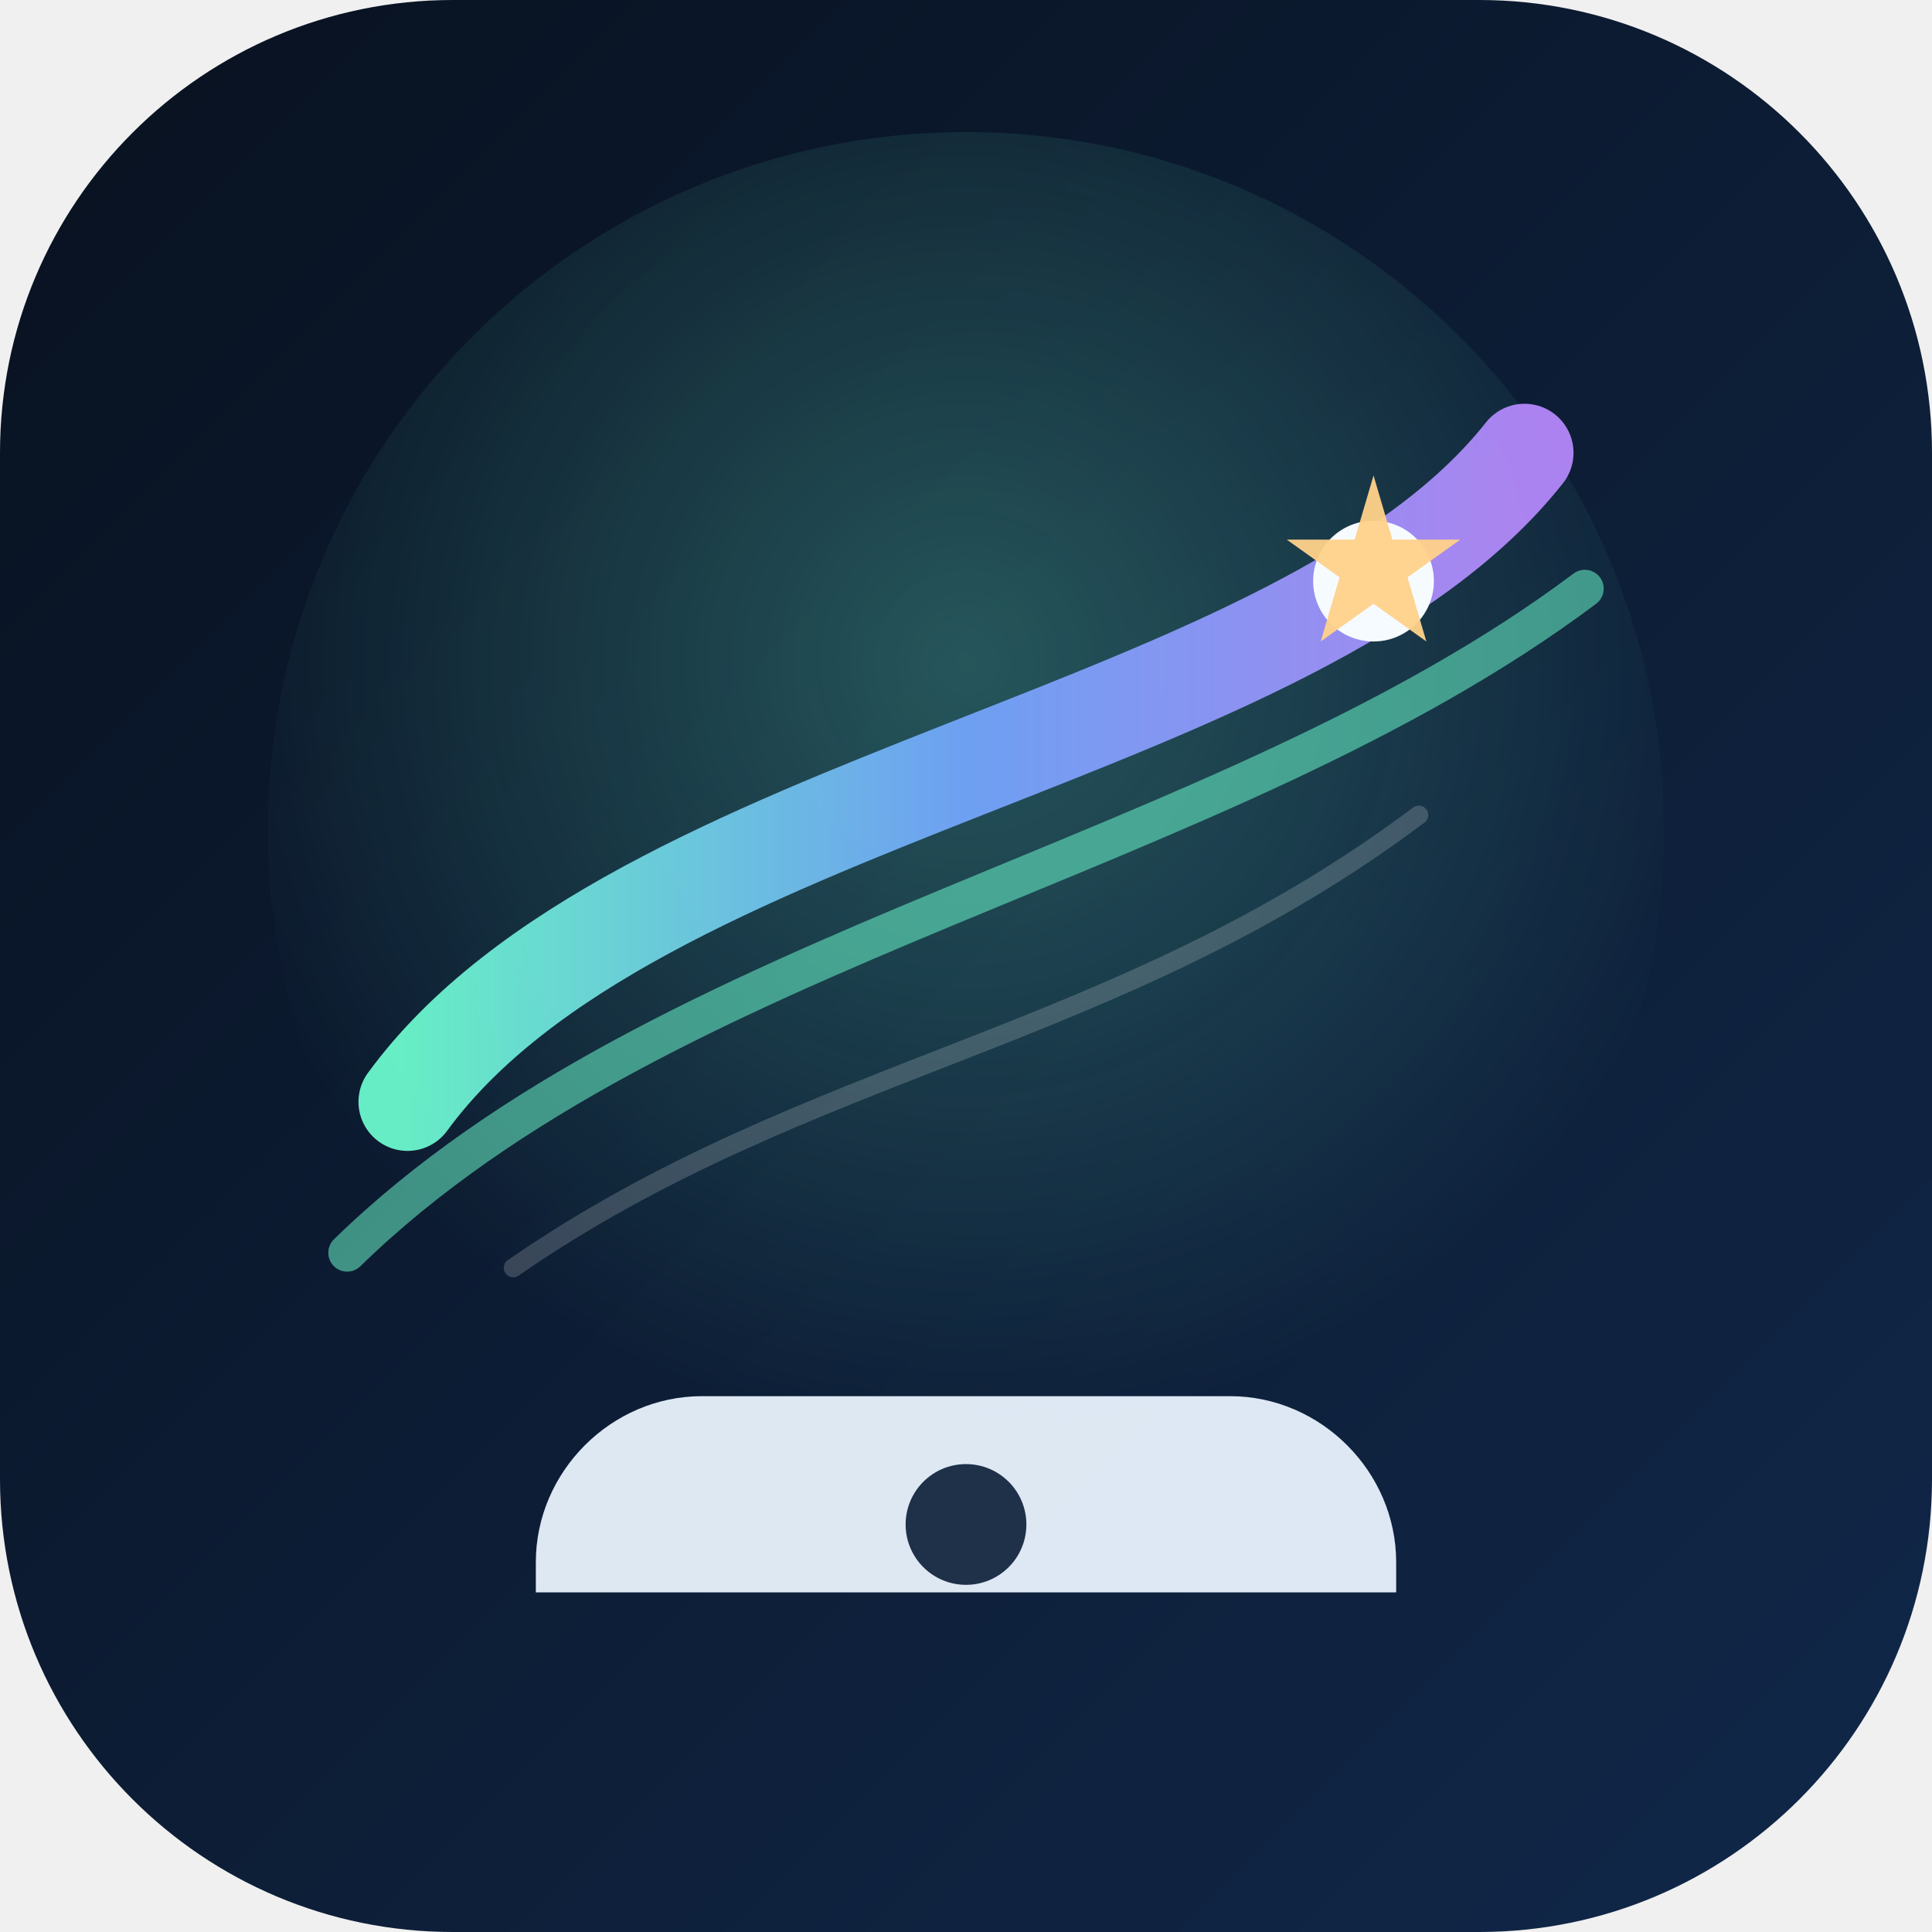
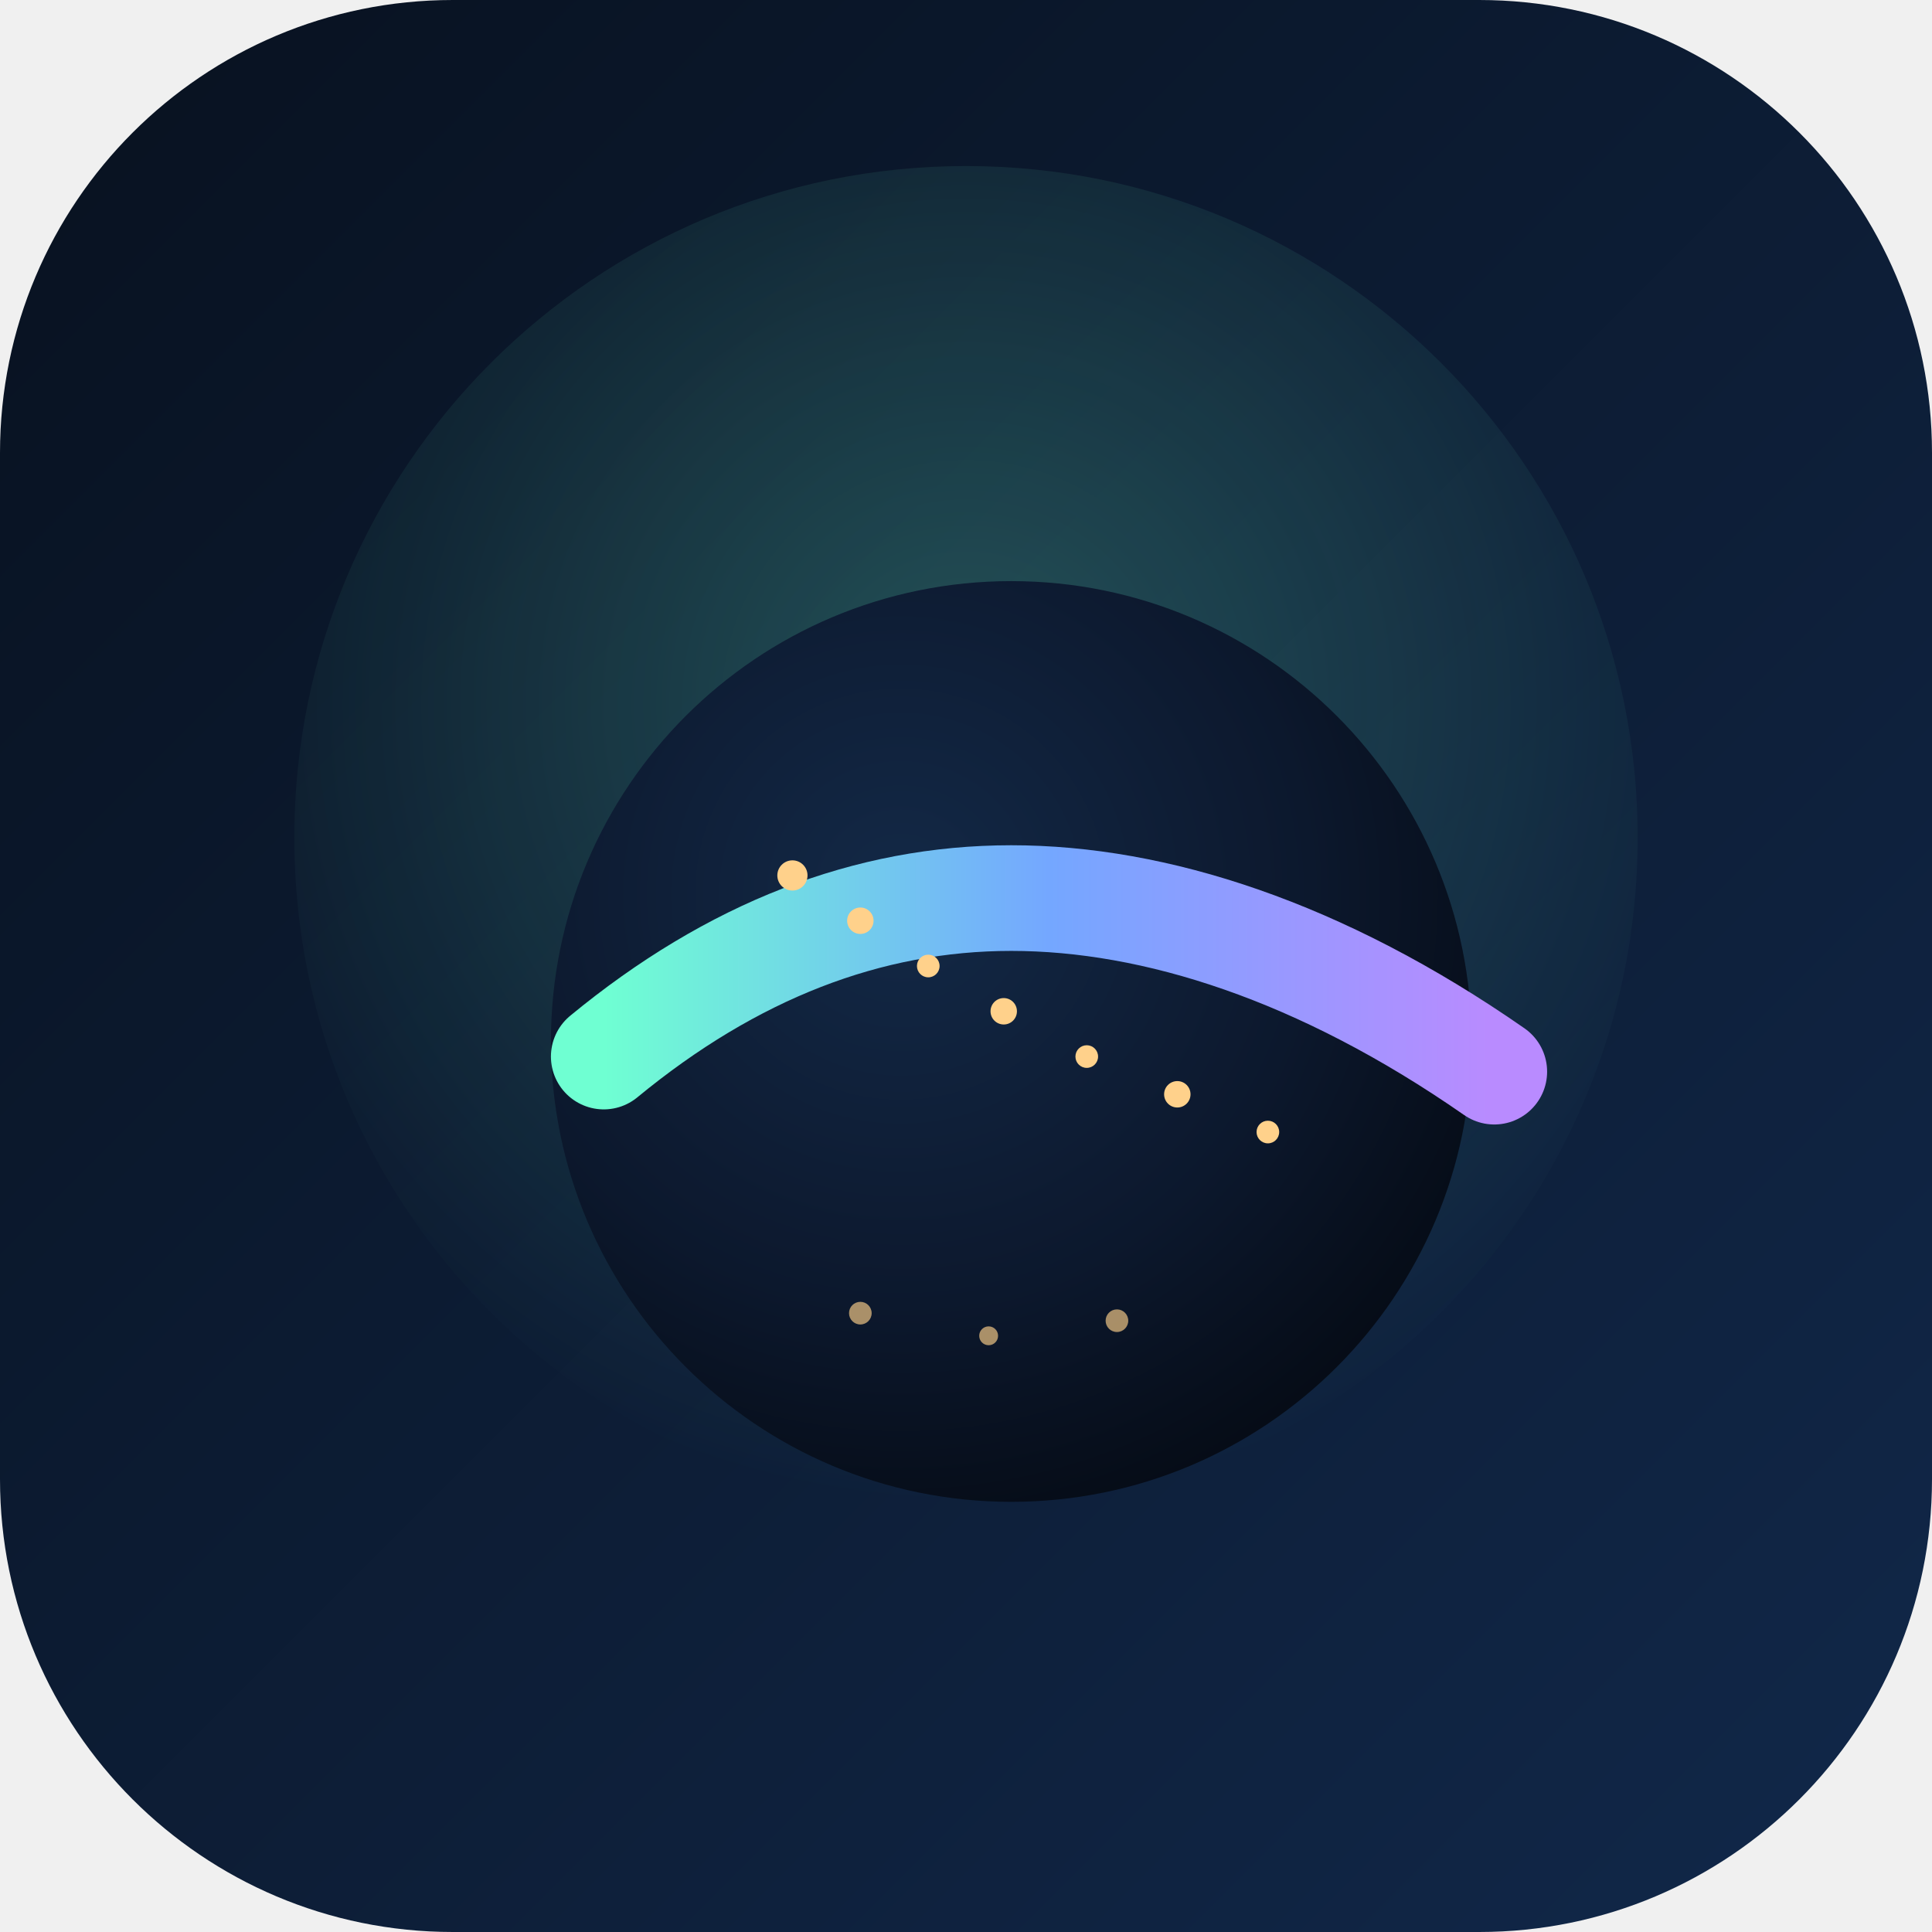
<svg xmlns="http://www.w3.org/2000/svg" viewBox="0 0 512 512" role="img" aria-label="Aurora Hunt logo">
  <defs>
    <linearGradient id="bg" x1="0" y1="0" x2="1" y2="1">
      <stop offset="0%" stop-color="#08111f" />
      <stop offset="100%" stop-color="#11284a" />
    </linearGradient>
    <linearGradient id="aurora" x1="0" y1="0" x2="1" y2="0">
      <stop offset="0%" stop-color="#6fffd2" />
      <stop offset="50%" stop-color="#74a7ff" />
      <stop offset="100%" stop-color="#b98bff" />
    </linearGradient>
-     <radialGradient id="glow" cx="50%" cy="38%" r="55%">
-       <stop offset="0%" stop-color="#6fffd2" stop-opacity="0.26" />
-       <stop offset="70%" stop-color="#6fffd2" stop-opacity="0.08" />
+     <radialGradient id="glow" cx="50%" cy="40%" r="60%">
+       <stop offset="0%" stop-color="#6fffd2" stop-opacity="0.24" />
      <stop offset="100%" stop-color="#6fffd2" stop-opacity="0" />
+     </radialGradient>
+     <radialGradient id="earth" cx="38%" cy="34%" r="72%">
+       <stop offset="0%" stop-color="#132947" />
+       <stop offset="62%" stop-color="#0c182d" />
+       <stop offset="100%" stop-color="#050b15" />
    </radialGradient>
  </defs>
  <rect width="512" height="512" rx="120" fill="url(#bg)" />
-   <circle cx="256" cy="220" r="185" fill="url(#glow)" />
-   <path d="M108 292C168 210 344 196 404 120" fill="none" stroke="url(#aurora)" stroke-width="26" stroke-linecap="round" stroke-opacity="0.92" />
-   <path d="M92 332C176 250 324 228 420 156" fill="none" stroke="#6fffd2" stroke-width="10" stroke-linecap="round" stroke-opacity="0.52" />
-   <path d="M136 336C214 282 296 276 376 216" fill="none" stroke="#ffffff" stroke-width="5" stroke-linecap="round" stroke-opacity="0.18" />
-   <circle cx="364" cy="154" r="16" fill="#f6fbff" />
-   <path d="M364 126l5 17h18l-14 10 5 17-14-10-14 10 5-17-14-10h18z" fill="#ffd18b" opacity="0.95" />
-   <path d="M186 370h140c24 0 44 20 44 44v8H142v-8c0-24 20-44 44-44z" fill="#eaf4ff" opacity="0.94" />
-   <circle cx="256" cy="404" r="16" fill="#0f213b" opacity="0.92" />
+   <circle cx="256" cy="222" r="178" fill="url(#glow)" />
+   <circle cx="268" cy="276" r="122" fill="url(#earth)" />
+   <path d="M160 280c34-28 70-42 108-42s82 14 128 46" fill="none" stroke="url(#aurora)" stroke-width="28" stroke-linecap="round" />
+   <circle cx="210" cy="232" r="4" fill="#ffd18b" />
+   <circle cx="228" cy="244" r="3.5" fill="#ffd18b" />
+   <circle cx="246" cy="256" r="3" fill="#ffd18b" />
+   <circle cx="266" cy="268" r="3.5" fill="#ffd18b" />
+   <circle cx="288" cy="280" r="3" fill="#ffd18b" />
+   <circle cx="312" cy="290" r="3.5" fill="#ffd18b" />
+   <circle cx="336" cy="300" r="3" fill="#ffd18b" />
+   <circle cx="228" cy="348" r="3" fill="#ffd18b" opacity="0.65" />
+   <circle cx="262" cy="354" r="2.5" fill="#ffd18b" opacity="0.65" />
+   <circle cx="296" cy="350" r="3" fill="#ffd18b" opacity="0.65" />
</svg>
